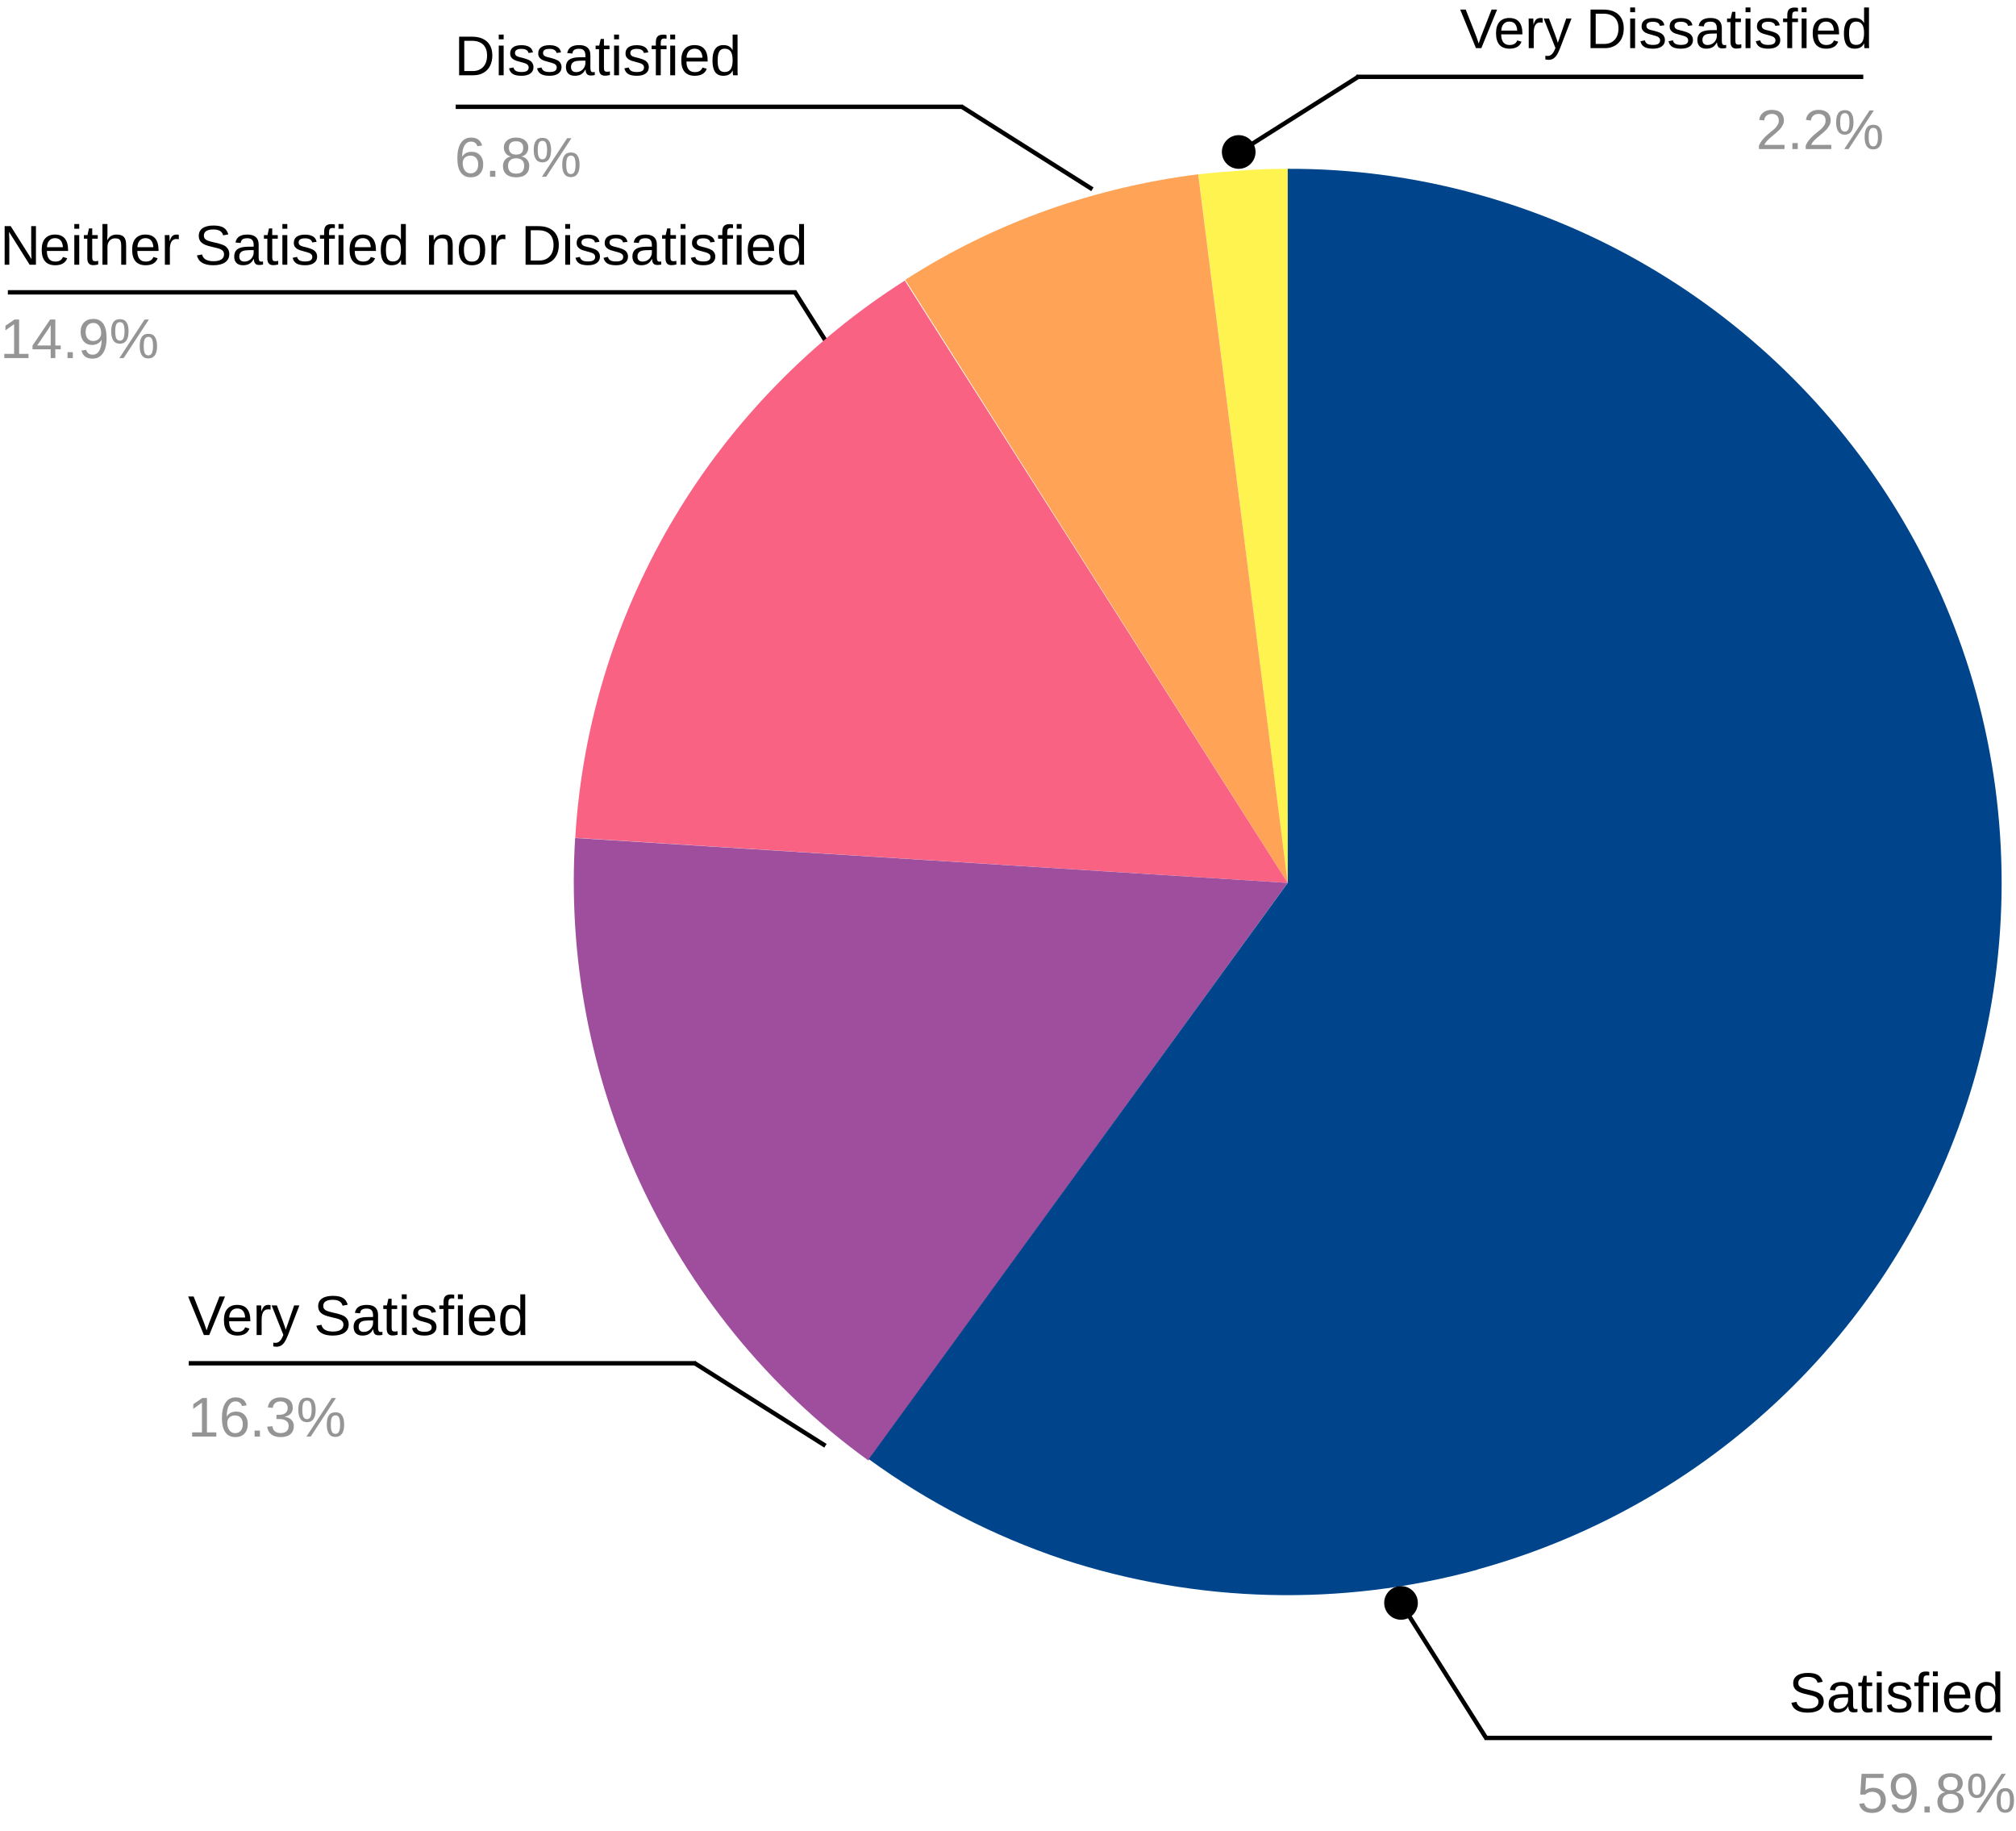
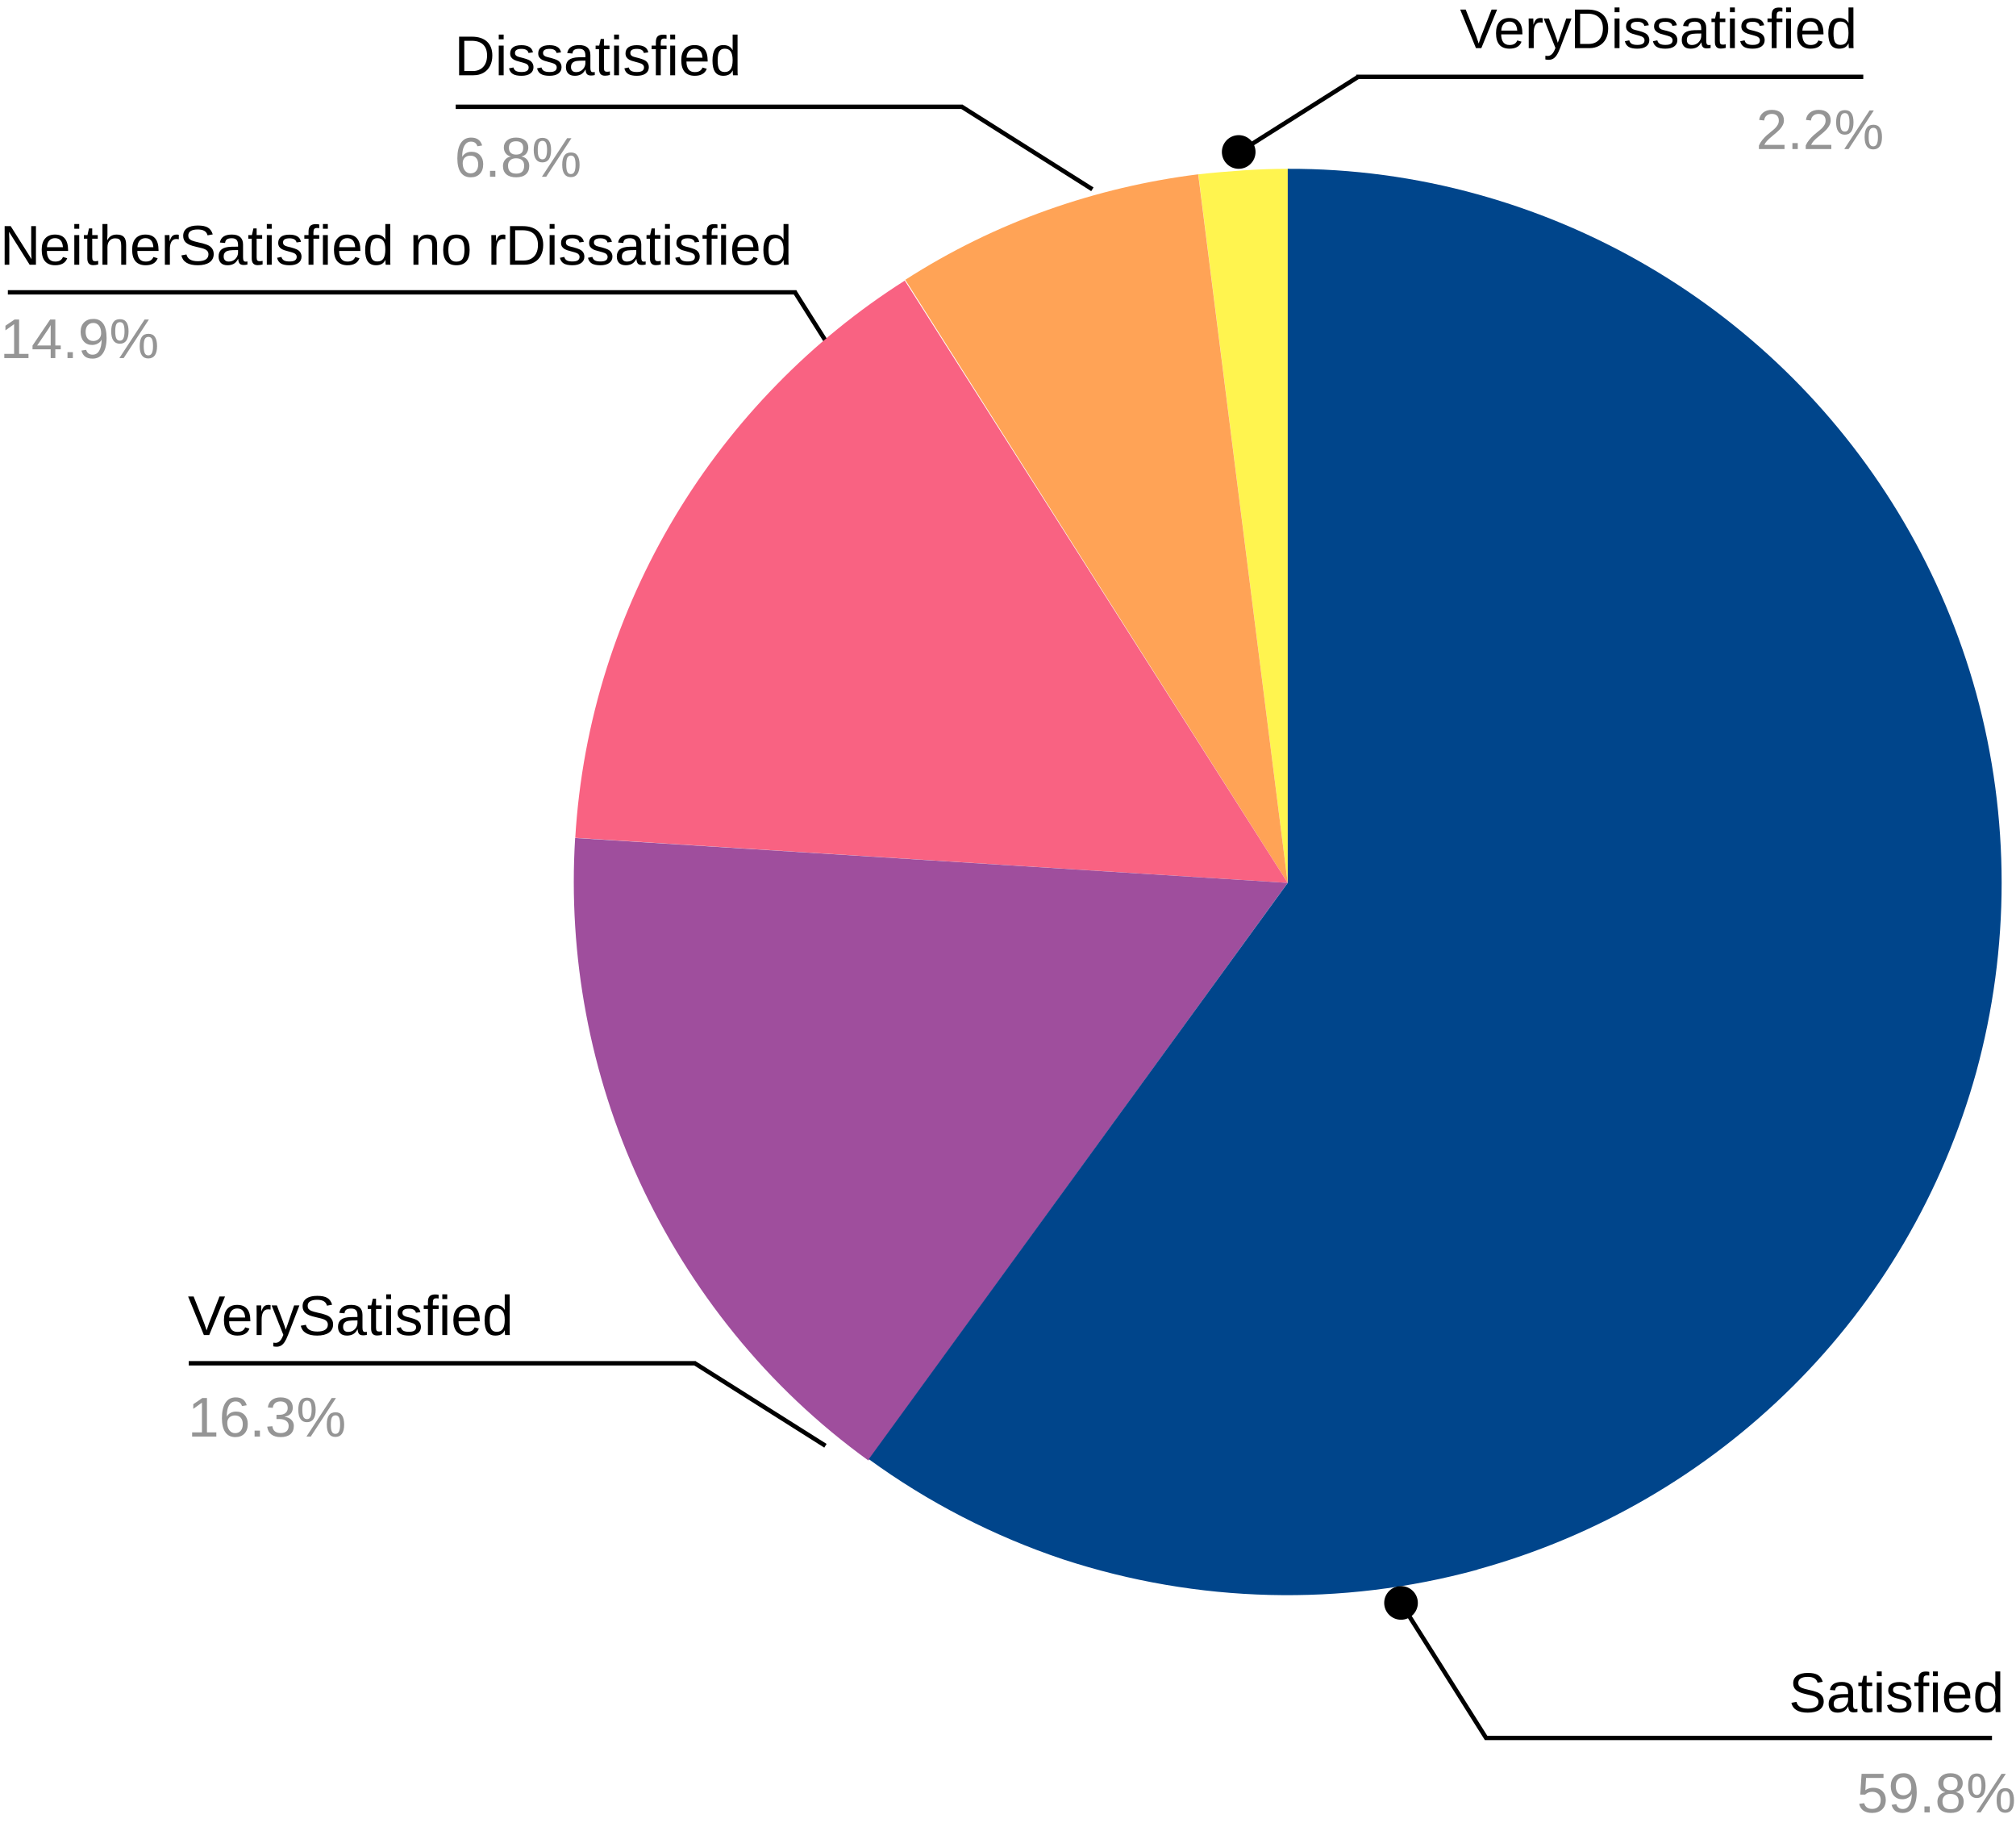
<svg xmlns="http://www.w3.org/2000/svg" viewBox="0 0 359.32 326.19">
  <defs>
-     <style>.cls-1{fill:none;stroke:#000;stroke-width:0.78px;}.cls-2,.cls-3{font-size:10px;font-family:ArialMT, Arial;}.cls-3{fill:#959595;}.cls-4{letter-spacing:-0.01em;}.cls-5{letter-spacing:-0.07em;}.cls-6{letter-spacing:-0.02em;}.cls-7{letter-spacing:-0.02em;}.cls-8{letter-spacing:-0.02em;}.cls-9{fill:#fff44f;}.cls-10{fill:#ffa356;}.cls-11{fill:#f96282;}.cls-12{fill:#9f4e9d;}.cls-13{fill:#00458b;}</style>
+     <style>.cls-1{fill:none;stroke:#000;stroke-width:.78px}.cls-2,.cls-3{font-size:10px;font-family:ArialMT,Arial}.cls-3{fill:#959595}.cls-4{letter-spacing:-.01em}.cls-5{letter-spacing:-.07em}.cls-6,.cls-8{letter-spacing:-.02em}</style>
  </defs>
  <g id="Layer_2" data-name="Layer 2">
    <g id="Layer_1-2" data-name="Layer 1">
-       <line class="cls-1" x1="156.35" y1="75.3" x2="141.6" y2="51.93" />
+       <path class="cls-1" d="M156.35 75.3L141.6 51.93" />
      <text class="cls-2" transform="translate(318.83 305.08)">Satisﬁed</text>
      <text class="cls-3" transform="translate(330.97 322.95)">59.8%</text>
      <text class="cls-3" transform="translate(313 26.56)">2.2%</text>
      <text class="cls-3" transform="translate(81 31.5)">
        <tspan class="cls-4">6</tspan>
        <tspan x="5.43" y="0">.8%</tspan>
      </text>
      <text class="cls-3" transform="translate(33.48 255.98)">1<tspan class="cls-4" x="5.56" y="0">6</tspan>
        <tspan x="10.99" y="0">.3%</tspan>
      </text>
      <text class="cls-3" transform="translate(0 63.81)">14.9%</text>
      <text class="cls-2" transform="translate(81 13.41)">Dissatisﬁed</text>
      <text class="cls-2" transform="translate(33.48 237.89)">
        <tspan class="cls-5">V</tspan>
        <tspan x="6.01" y="0">er</tspan>
        <tspan class="cls-6" x="14.9" y="0">y</tspan>
-         <tspan x="19.67" y="0" xml:space="preserve"> Satisﬁed</tspan>
+         <tspan x="19.67" y="0"> Satisﬁed</tspan>
      </text>
      <text class="cls-2" transform="translate(0 47.17)">
-         <tspan class="cls-7">N</tspan>
+         <tspan letter-spacing="-.02em">N</tspan>
        <tspan x="7.01" y="0">eithe</tspan>
        <tspan class="cls-8" x="28.7" y="0">r</tspan>
-         <tspan x="31.87" y="0" xml:space="preserve"> Satisﬁed no</tspan>
+         <tspan x="31.87" y="0"> Satisﬁed no</tspan>
        <tspan class="cls-8" x="86.9" y="0">r</tspan>
-         <tspan x="90.07" y="0" xml:space="preserve"> Dissatisﬁed</tspan>
+         <tspan x="90.07" y="0"> Dissatisﬁed</tspan>
      </text>
      <text class="cls-2" transform="translate(260.21 8.58)">
        <tspan class="cls-5">V</tspan>
        <tspan x="6.01" y="0">er</tspan>
        <tspan class="cls-6" x="14.9" y="0">y</tspan>
-         <tspan x="19.67" y="0" xml:space="preserve"> Dissatisﬁed</tspan>
+         <tspan x="19.67" y="0"> Dissatisﬁed</tspan>
      </text>
-       <path class="cls-9" d="M229.51,157.32l.18-127.24c-2.67,0-5.35.09-8,.27s-5.38.41-8.11.71Z" />
-       <path class="cls-10" d="M213.56,31.06a127.78,127.78,0,0,0-26.78,6.33,123,123,0,0,0-25.43,12.47l68.16,107.46Z" />
-       <path class="cls-11" d="M229.51,157.32,161.26,50a126.93,126.93,0,0,0-22.82,18.53A127.15,127.15,0,0,0,108.15,119a125,125,0,0,0-5.62,30.29Z" />
-       <path class="cls-12" d="M229.51,157.32l-127-8A127.48,127.48,0,0,0,114,210.56a129,129,0,0,0,16.85,27.05,124.81,124.81,0,0,0,23.92,22.63Z" />
-       <path class="cls-13" d="M263.33,279.67a127.84,127.84,0,0,0,56.14-32.57,125.44,125.44,0,0,0,19.91-25.67,127.39,127.39,0,0,0,12.84-30.34,128,128,0,0,0,0-67.58,127.46,127.46,0,0,0-88.89-88.89,125,125,0,0,0-33.81-4.54V157.32L154.84,260a127.75,127.75,0,0,0,34.67,17.87,128.53,128.53,0,0,0,73.82,1.83" />
-       <path d="M249.71,288.62a3,3,0,1,0-3-3,3,3,0,0,0,3,3" />
-       <path d="M220.78,30.08a3,3,0,1,0-3-3,3,3,0,0,0,3,3" />
-       <line class="cls-1" x1="242.17" y1="13.63" x2="218.81" y2="28.39" />
-       <line class="cls-1" x1="250.24" y1="286.5" x2="264.99" y2="309.87" />
-       <line class="cls-1" x1="355.04" y1="309.68" x2="264.66" y2="309.68" />
-       <line class="cls-1" x1="332.1" y1="13.69" x2="241.72" y2="13.69" />
-       <line class="cls-1" x1="171.34" y1="18.97" x2="194.7" y2="33.73" />
-       <line class="cls-1" x1="123.75" y1="242.86" x2="147.12" y2="257.62" />
-       <line class="cls-1" x1="81.22" y1="19.03" x2="171.6" y2="19.03" />
-       <line class="cls-1" x1="33.64" y1="242.92" x2="124.02" y2="242.92" />
-       <line class="cls-1" x1="1.4" y1="52.09" x2="141.95" y2="52.09" />
+       <path d="M229.51 157.32l.18-127.24c-2.67 0-5.35.09-8 .27s-5.38.41-8.11.71z" fill="#fff44f" />
+       <path d="M213.56 31.06a127.78 127.78 0 00-26.78 6.33 123 123 0 00-25.43 12.47l68.16 107.46z" fill="#ffa356" />
+       <path d="M229.51 157.32L161.26 50a126.93 126.93 0 00-22.82 18.53A127.15 127.15 0 00108.15 119a125 125 0 00-5.62 30.29z" fill="#f96282" />
+       <path d="M229.51 157.32l-127-8A127.48 127.48 0 00114 210.56a129 129 0 0016.85 27.05 124.81 124.81 0 0023.92 22.63z" fill="#9f4e9d" />
+       <path d="M263.33 279.67a127.84 127.84 0 0056.14-32.57 125.44 125.44 0 0019.91-25.67 127.39 127.39 0 0012.84-30.34 128 128 0 000-67.58 127.46 127.46 0 00-88.89-88.89 125 125 0 00-33.81-4.54v127.24L154.84 260a127.75 127.75 0 0034.67 17.87 128.53 128.53 0 0073.82 1.83" fill="#00458b" />
+       <path d="M249.71 288.62a3 3 0 10-3-3 3 3 0 003 3M220.78 30.08a3 3 0 10-3-3 3 3 0 003 3" />
+       <path class="cls-1" d="M242.17 13.63l-23.36 14.76M250.24 286.5l14.75 23.37M355.04 309.68h-90.38M332.1 13.69h-90.38M171.34 18.97l23.36 14.76M123.75 242.86l23.37 14.76M81.22 19.03h90.38M33.64 242.92h90.38M1.4 52.09h140.55" />
    </g>
  </g>
</svg>
